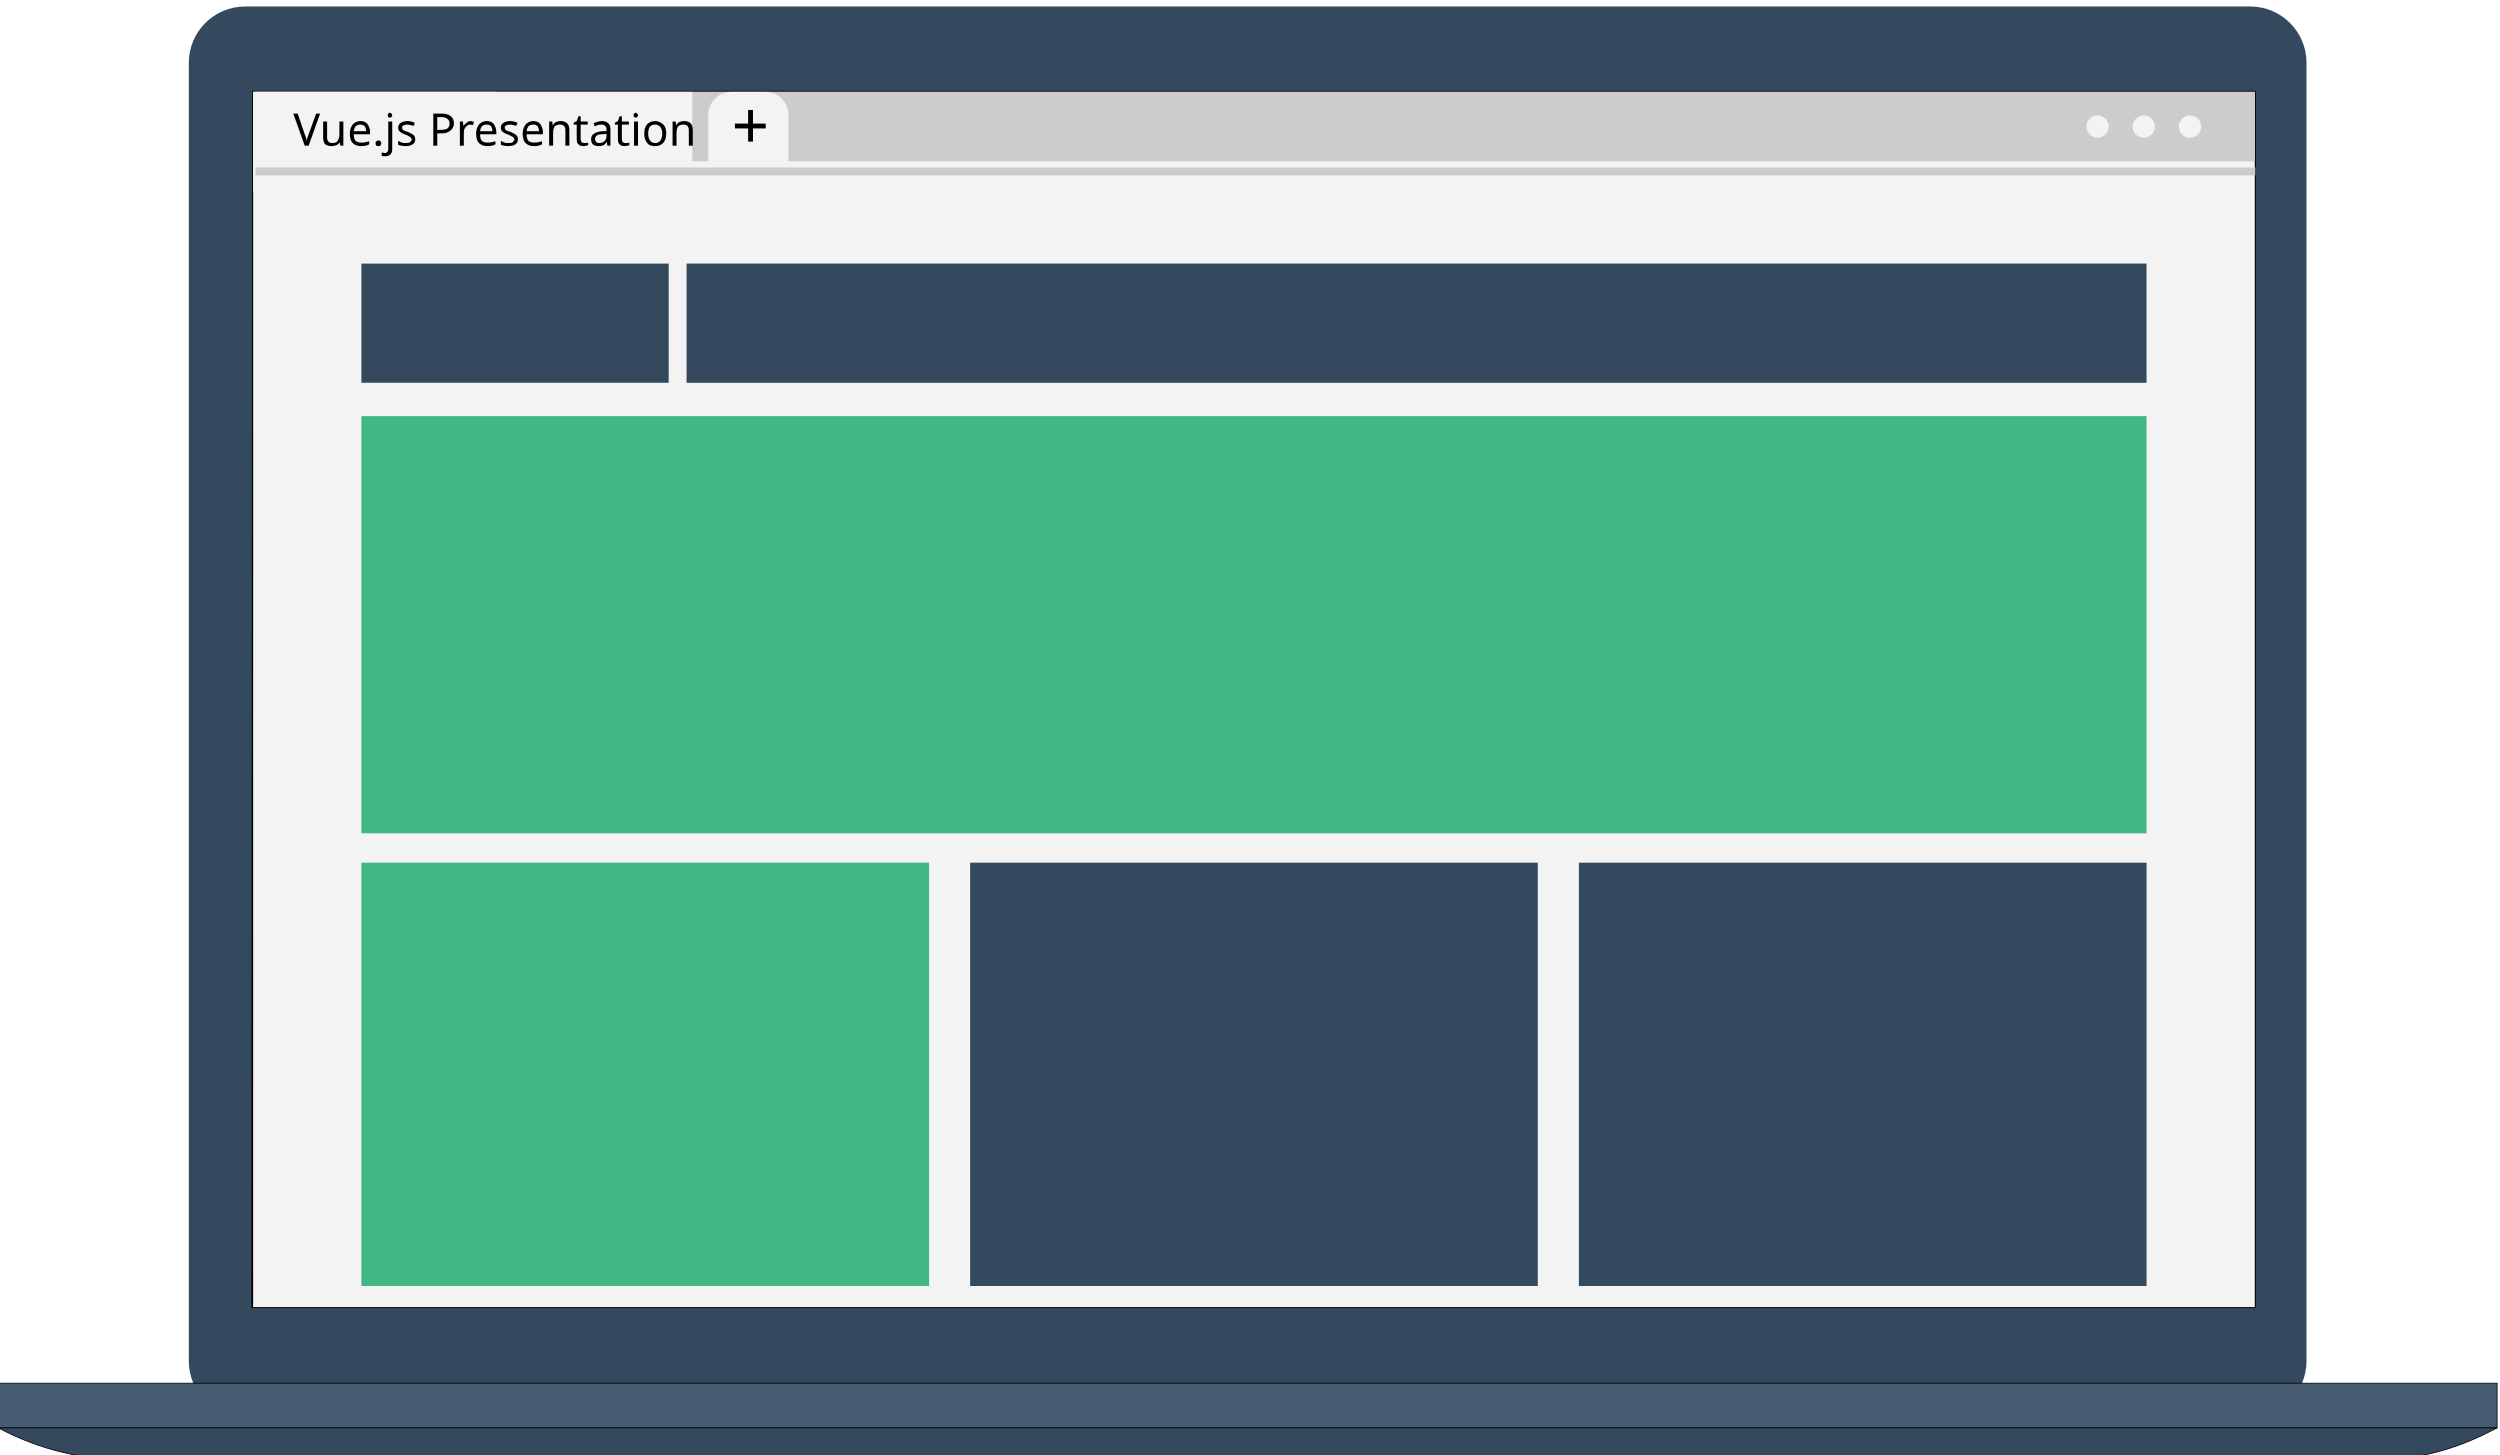
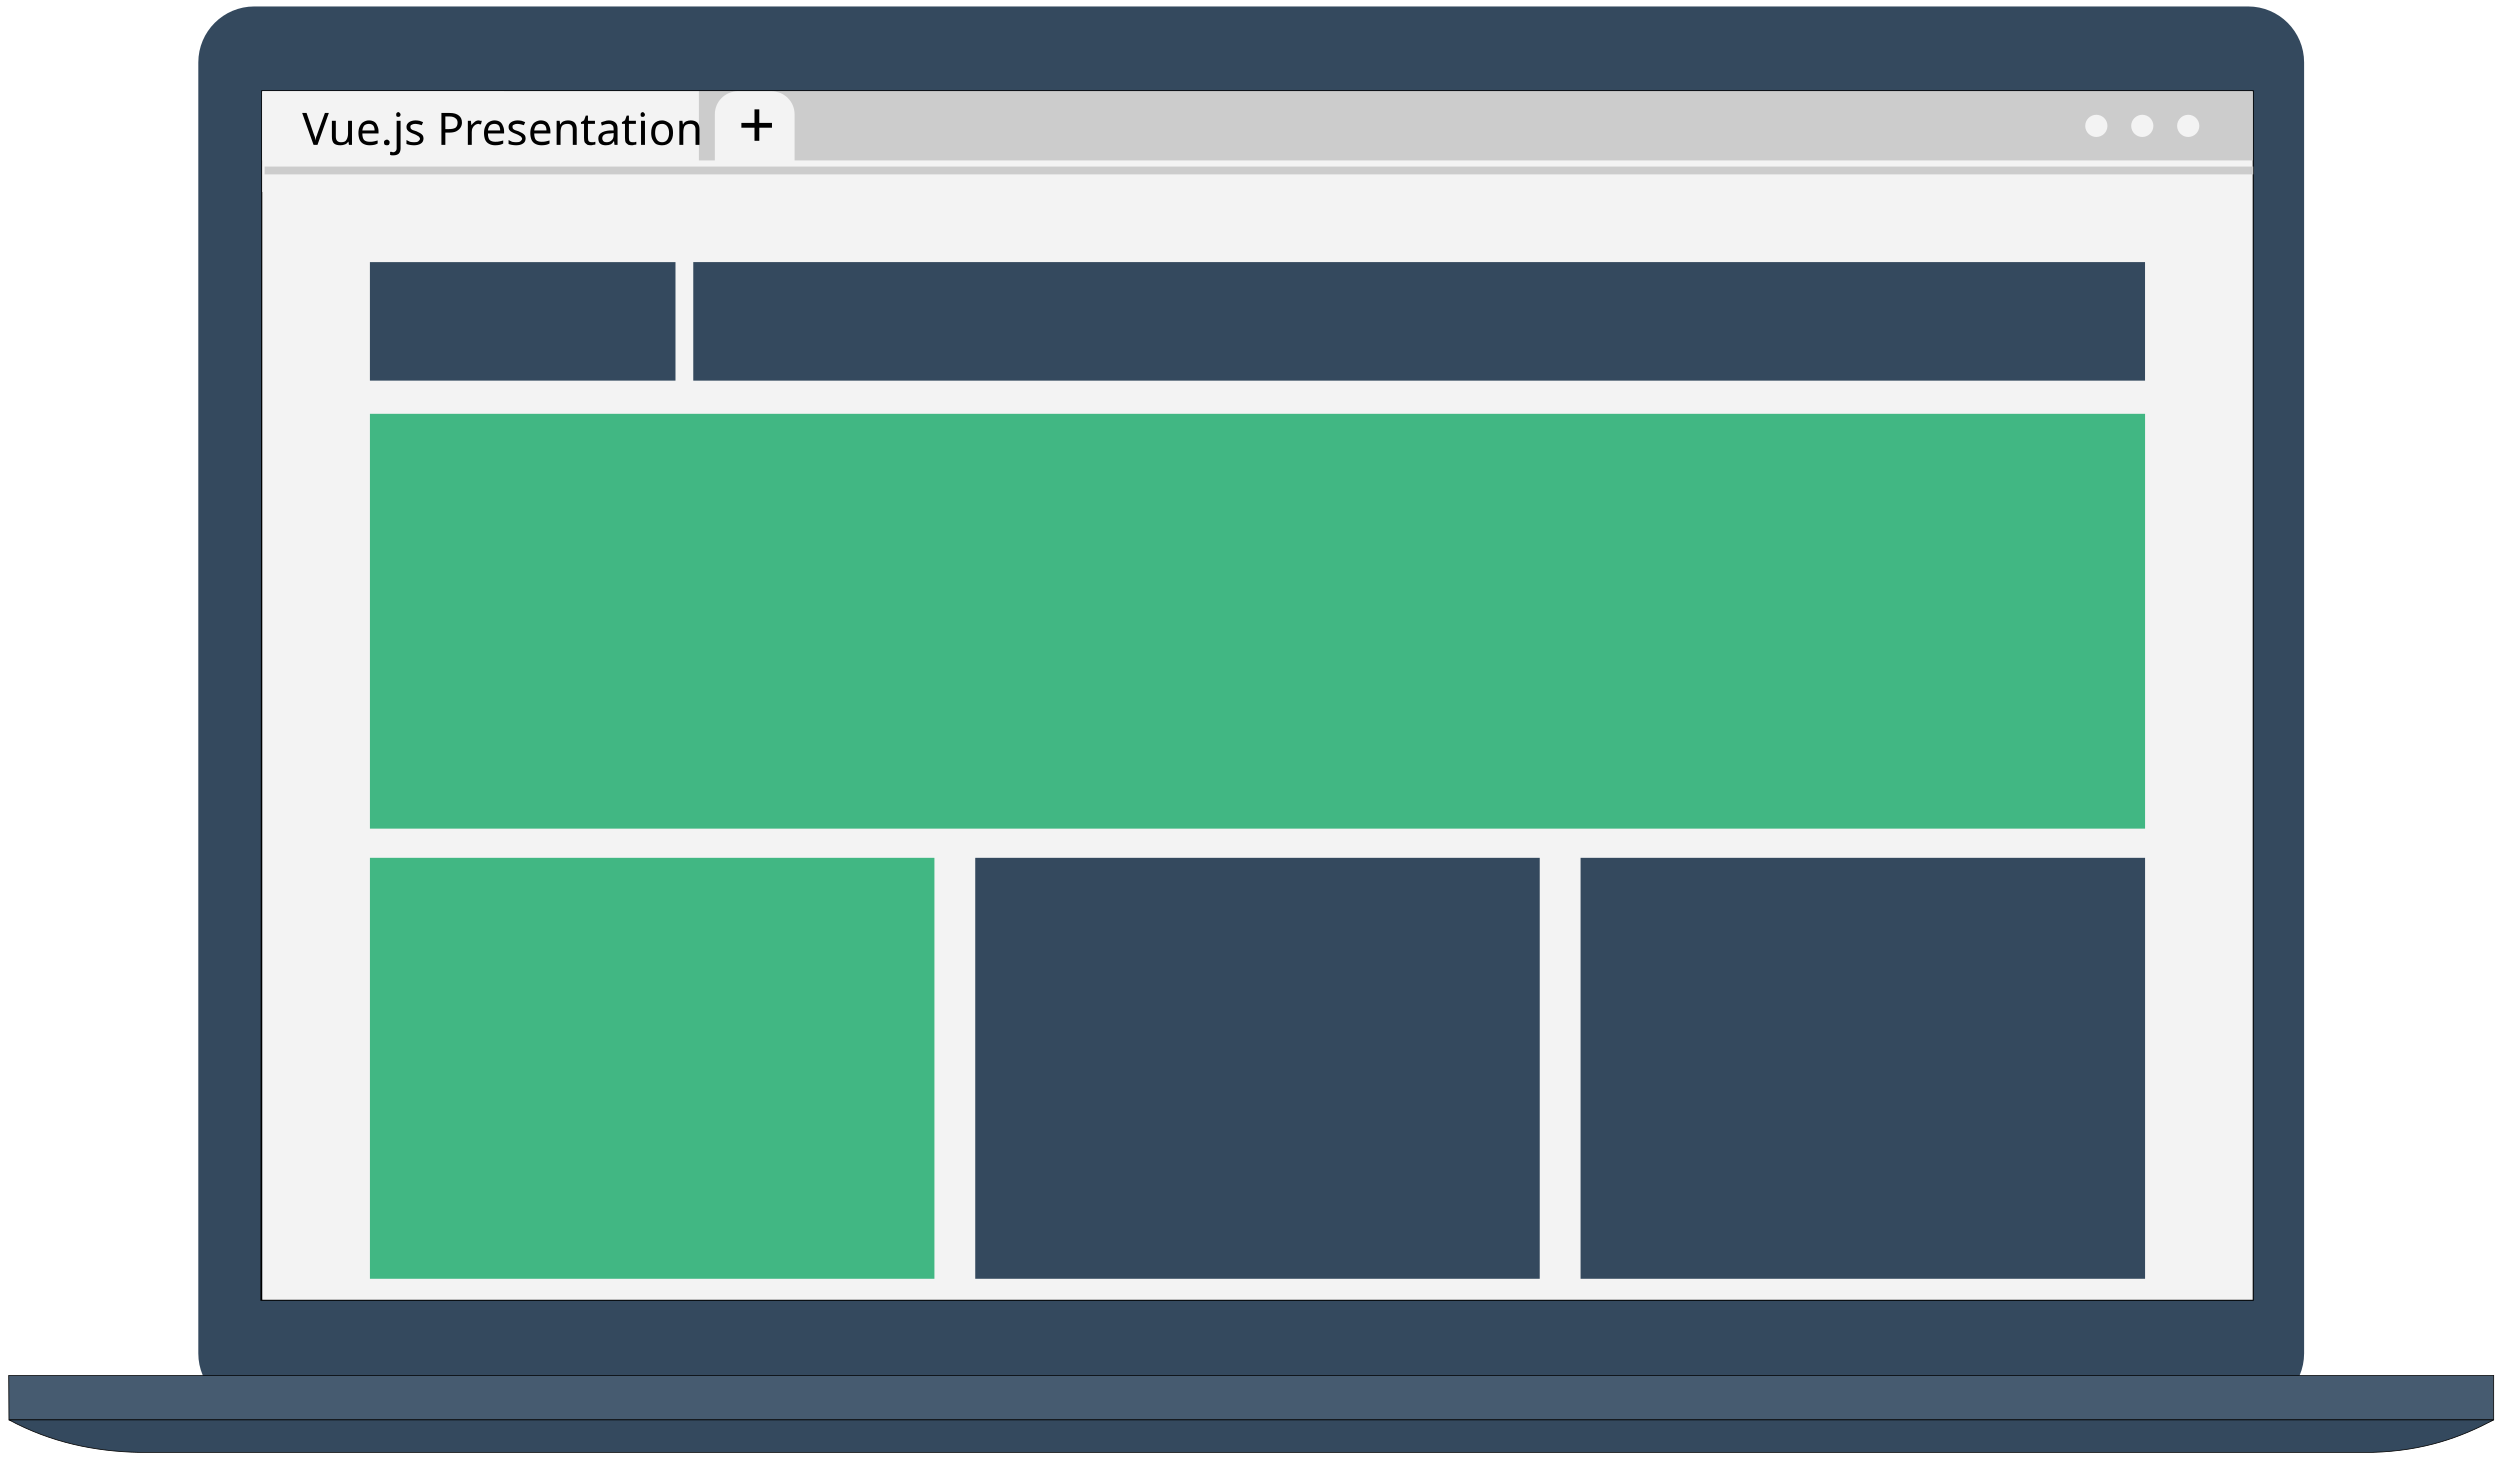
- <svg xmlns="http://www.w3.org/2000/svg" width="336.1" height="195.6" viewBox="0 0 88.926 51.753" version="1.1" id="svg2132">
+ <svg xmlns="http://www.w3.org/2000/svg" width="338" height="197" viewBox="0 0 89.429 52.123" version="1.1" id="svg2132">
  <defs id="defs2126" />
  <g id="layer1">
-     <g id="g2025" transform="translate(-570.0723,-298.8341)">
+     <g id="g2025" transform="translate(-569.6943,-298.8341)">
      <rect style="fill:#34495e;fill-opacity:1;stroke:none;stroke-width:0.075;stroke-linecap:round;stroke-linejoin:round;stroke-miterlimit:4;stroke-dasharray:none" id="rect1790" width="75.328" height="50.186" x="576.788" y="299.065" ry="2.003" />
      <path style="fill:none;stroke:#000000;stroke-width:0.074px;stroke-linecap:butt;stroke-linejoin:miter;stroke-opacity:1" d="m 579.077,302.101 h 71.201 v 43.228 h -71.23 z" id="path1792" />
      <rect style="opacity:0.999;fill:#f3f3f3;fill-opacity:1;stroke:none;stroke-width:0.074;stroke-linecap:round;stroke-linejoin:round;stroke-miterlimit:4;stroke-dasharray:none" id="rect1794" width="71.2" height="43.228" x="579.077" y="302.101" />
      <path style="fill:#465b70;fill-opacity:1;stroke:#000000;stroke-width:0.028;stroke-linecap:butt;stroke-linejoin:miter;stroke-opacity:1" d="m 570.006,348.036 h 88.891 v 1.589 h -88.882 z" id="path1796" />
      <path style="fill:#34495e;fill-opacity:1;stroke:#000000;stroke-width:0.028;stroke-linecap:butt;stroke-linejoin:miter;stroke-opacity:1" d="m 570.016,349.625 h 88.882 c -1.161,0.616 -2.476,1.11 -4.341,1.163 h -79.895 c -1.581,-0.034 -3.136,-0.35 -4.647,-1.163 z" id="path1798" />
      <rect style="fill:#f3f3f3;fill-opacity:1;stroke:none;stroke-width:0.006;stroke-linecap:round;stroke-linejoin:round;stroke-miterlimit:4;stroke-dasharray:none" id="rect1800" width="8.645" height="2.472" x="579.077" y="302.101" />
      <rect style="fill:#cccccc;fill-opacity:1;stroke:none;stroke-width:0.018;stroke-linecap:round;stroke-linejoin:round;stroke-miterlimit:4;stroke-dasharray:none" id="rect1802" width="71.132" height="2.472" x="579.146" y="302.101" />
      <rect style="fill:#f3f3f3;fill-opacity:1;stroke:none;stroke-width:0.004;stroke-linecap:round;stroke-linejoin:round;stroke-miterlimit:4;stroke-dasharray:none" id="rect1804" width="2.853" height="3.634" x="595.265" y="302.101" ry="0.821" />
      <rect style="fill:#f3f3f3;fill-opacity:1;stroke:none;stroke-width:0.01;stroke-linecap:round;stroke-linejoin:round;stroke-miterlimit:4;stroke-dasharray:none" id="rect1806" width="15.618" height="3.6" x="579.077" y="302.101" ry="0.898" rx="0" />
      <text xml:space="preserve" style="font-style:normal;font-variant:normal;font-weight:normal;font-stretch:normal;font-size:1.588px;line-height:1.25;font-family:'PT Sans';-inkscape-font-specification:'PT Sans';fill:#000000;fill-opacity:1;stroke:none;stroke-width:0.039" x="580.505" y="304.016" id="text1810">
        <tspan x="580.505" y="304.016" style="font-style:normal;font-variant:normal;font-weight:normal;font-stretch:normal;font-size:1.588px;font-family:'PT Sans';-inkscape-font-specification:'PT Sans';fill:#000000;fill-opacity:1;stroke-width:0.039" id="tspan1808">Vue.js Presentation</tspan>
      </text>
      <text xml:space="preserve" style="font-style:normal;font-variant:normal;font-weight:normal;font-stretch:normal;font-size:2.327px;line-height:1.25;font-family:'PT Sans';-inkscape-font-specification:'PT Sans';fill:#000000;fill-opacity:1;stroke:none;stroke-width:0.057" x="596.105" y="304.135" id="text1814">
        <tspan x="596.105" y="304.135" style="font-style:normal;font-variant:normal;font-weight:normal;font-stretch:normal;font-size:2.327px;font-family:'PT Sans';-inkscape-font-specification:'PT Sans';fill:#000000;fill-opacity:1;stroke-width:0.057" id="tspan1812">+</tspan>
      </text>
      <path style="fill:#000000;stroke:#cccccc;stroke-width:0.281;stroke-linecap:butt;stroke-linejoin:miter;stroke-opacity:1" d="m 579.16,304.932 h 71.136 z" id="path1816" />
      <rect style="opacity:0.999;fill:#34495e;fill-opacity:1;stroke:#34495e;stroke-width:0.361;stroke-opacity:1" id="rect1818" width="51.571" height="3.88" x="-646.245" y="-312.27" ry="0" transform="scale(-1)" />
      <rect style="opacity:0.999;fill:#34495e;fill-opacity:1;stroke:#34495e;stroke-width:0.169;stroke-opacity:1" id="rect1820" width="10.762" height="4.07" x="-593.773" y="-312.365" ry="0" transform="scale(-1)" />
      <rect style="fill:#41b783;fill-opacity:1;stroke:none;stroke-width:0.311;stroke-opacity:1" id="rect1822" width="14.839" height="63.5" x="-328.476" y="582.927" ry="0" transform="rotate(-90)" />
      <rect style="fill:#41b783;fill-opacity:1;stroke:none;stroke-width:0.265;stroke-opacity:1" id="rect1824" width="15.058" height="20.193" x="-344.578" y="582.927" ry="0" transform="rotate(-90)" />
      <rect style="fill:#34495e;fill-opacity:1;stroke:none;stroke-width:0.265;stroke-opacity:1" id="rect1826" width="15.058" height="20.193" x="-344.578" y="604.58" ry="0" transform="rotate(-90)" />
      <rect style="fill:#34495e;fill-opacity:1;stroke:none;stroke-width:0.265;stroke-opacity:1" id="rect1828" width="15.058" height="20.193" x="-344.578" y="626.234" ry="0" transform="rotate(-90)" />
      <g id="g1990" transform="translate(5.232464,-0.03909767)">
        <circle style="opacity:0.999;fill:#f3f3f3;fill-opacity:1;stroke:none;stroke-width:1.08;stroke-opacity:1" id="path1960" cx="639.451" cy="303.376" r="0.397" />
        <circle style="opacity:0.999;fill:#f3f3f3;fill-opacity:1;stroke:none;stroke-width:1.08;stroke-opacity:1" id="circle1982" cx="641.095" cy="303.376" r="0.397" />
        <circle style="opacity:0.999;fill:#f3f3f3;fill-opacity:1;stroke:none;stroke-width:1.08;stroke-opacity:1" id="circle1984" cx="642.738" cy="303.376" r="0.397" />
      </g>
    </g>
  </g>
</svg>
